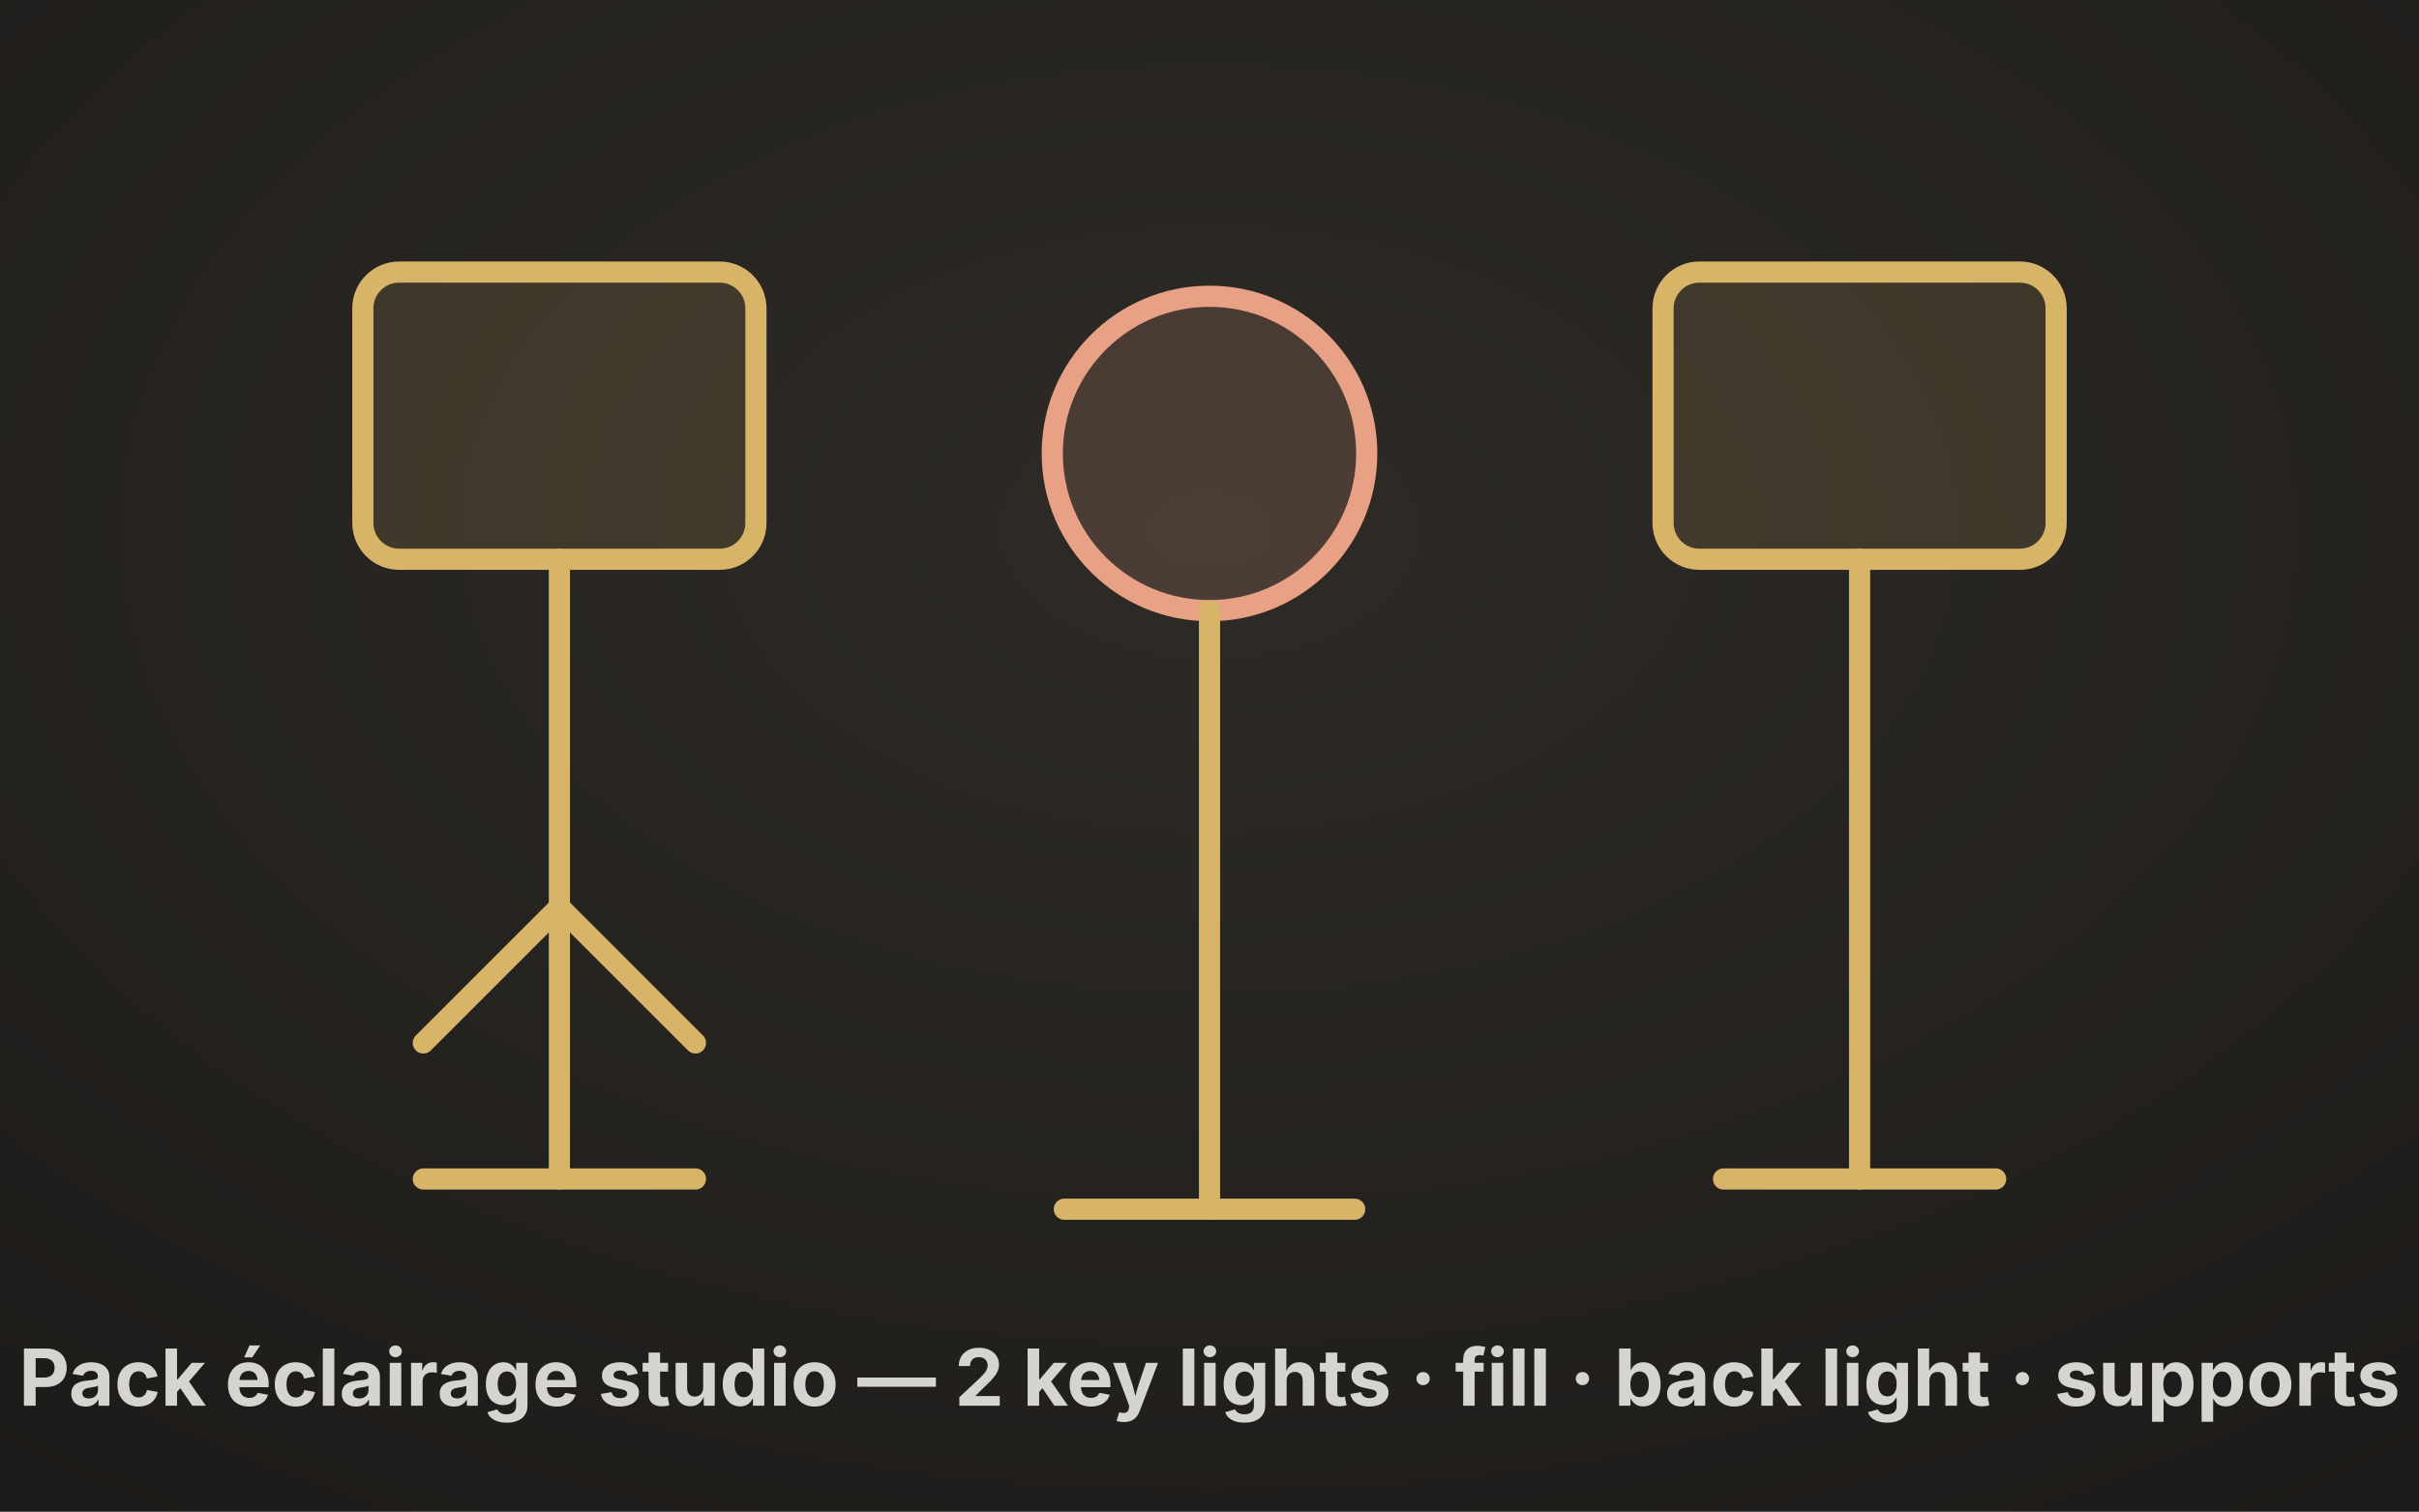
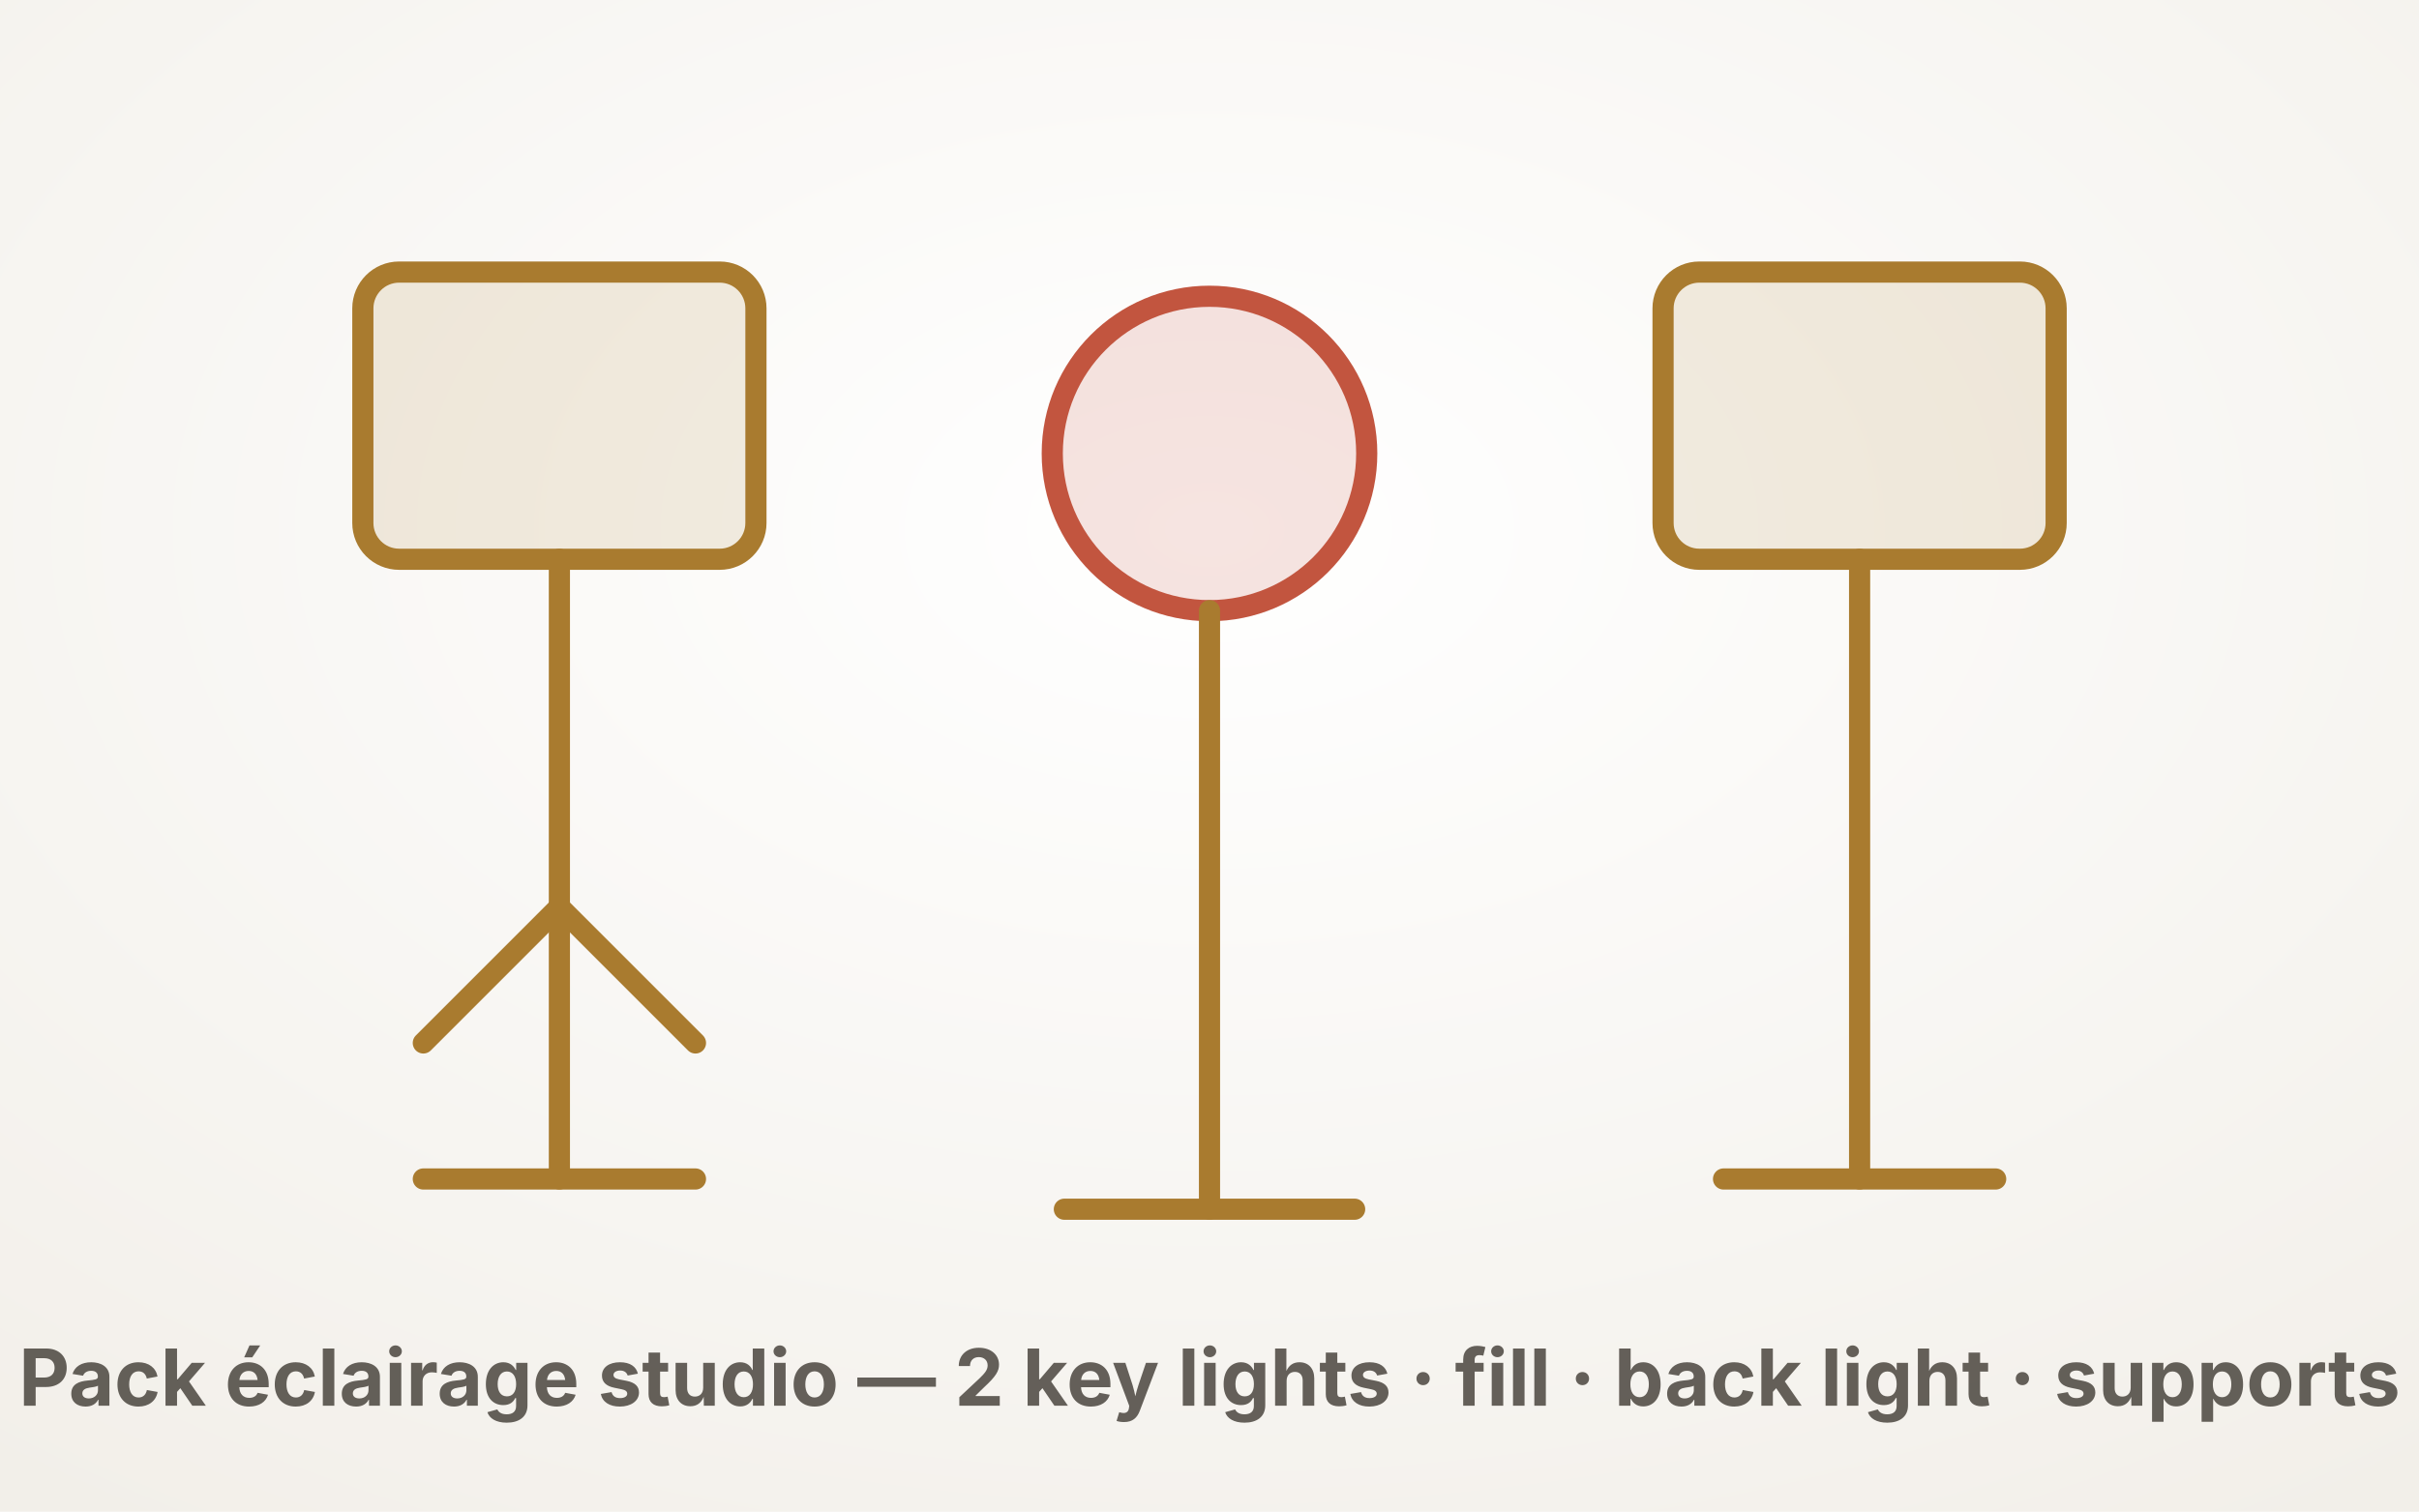
<svg xmlns="http://www.w3.org/2000/svg" viewBox="0 0 800 500">
-   <rect width="800" height="500" fill="#1d1b19" />
+   <rect width="800" height="500" fill="#f2efe9" />
  <rect width="800" height="500" fill="url(#g)" />
  <defs>
    <radialGradient id="g" cx="50%" cy="35%" r="80%">
-       <stop offset="0%" stop-color="#2e2b27" />
-       <stop offset="100%" stop-color="#1d1b19" />
+       <stop offset="0%" stop-color="#ffffff" />
+       <stop offset="100%" stop-color="#f2efe9" />
    </radialGradient>
  </defs>
-   <g stroke="#d8b468" stroke-width="7" fill="none" stroke-linecap="round">
-     <rect x="120" y="90" width="130" height="95" rx="12" fill="#d8b468" fill-opacity="0.14" />
+   <g stroke="#a97b2f" stroke-width="7" fill="none" stroke-linecap="round">
+     <rect x="120" y="90" width="130" height="95" rx="12" fill="#a97b2f" fill-opacity="0.14" />
    <line x1="185" y1="185" x2="185" y2="390" />
    <line x1="140" y1="390" x2="230" y2="390" />
    <line x1="185" y1="300" x2="140" y2="345" />
    <line x1="185" y1="300" x2="230" y2="345" />
-     <rect x="550" y="90" width="130" height="95" rx="12" fill="#d8b468" fill-opacity="0.14" />
+     <rect x="550" y="90" width="130" height="95" rx="12" fill="#a97b2f" fill-opacity="0.14" />
    <line x1="615" y1="185" x2="615" y2="390" />
    <line x1="570" y1="390" x2="660" y2="390" />
-     <circle cx="400" cy="150" r="52" fill="#e8a184" fill-opacity="0.16" stroke="#e8a184" />
+     <circle cx="400" cy="150" r="52" fill="#c2553f" fill-opacity="0.16" stroke="#c2553f" />
    <line x1="400" y1="202" x2="400" y2="400" />
    <line x1="352" y1="400" x2="448" y2="400" />
  </g>
-   <g fill="#f5f4ee" font-family="Inter,system-ui" text-anchor="middle">
+   <g fill="#4a453e" font-family="Inter,system-ui" text-anchor="middle">
    <text x="400" y="465" font-size="26" font-weight="700" opacity="0.85">Pack éclairage studio — 2 key lights · fill · back light · supports</text>
  </g>
</svg>
